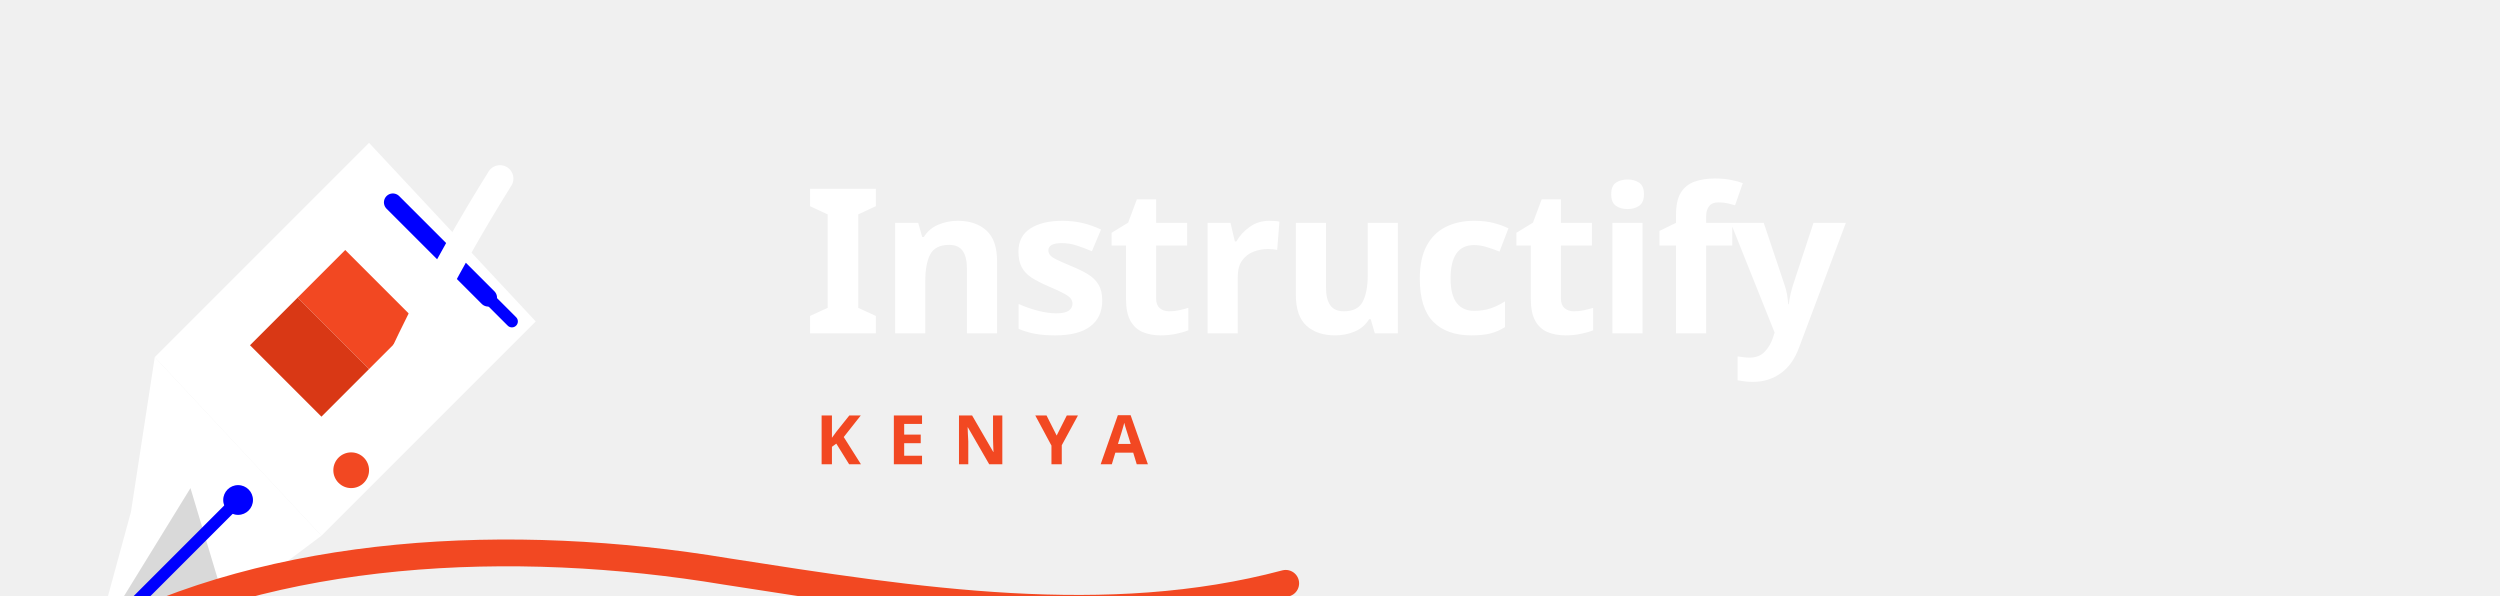
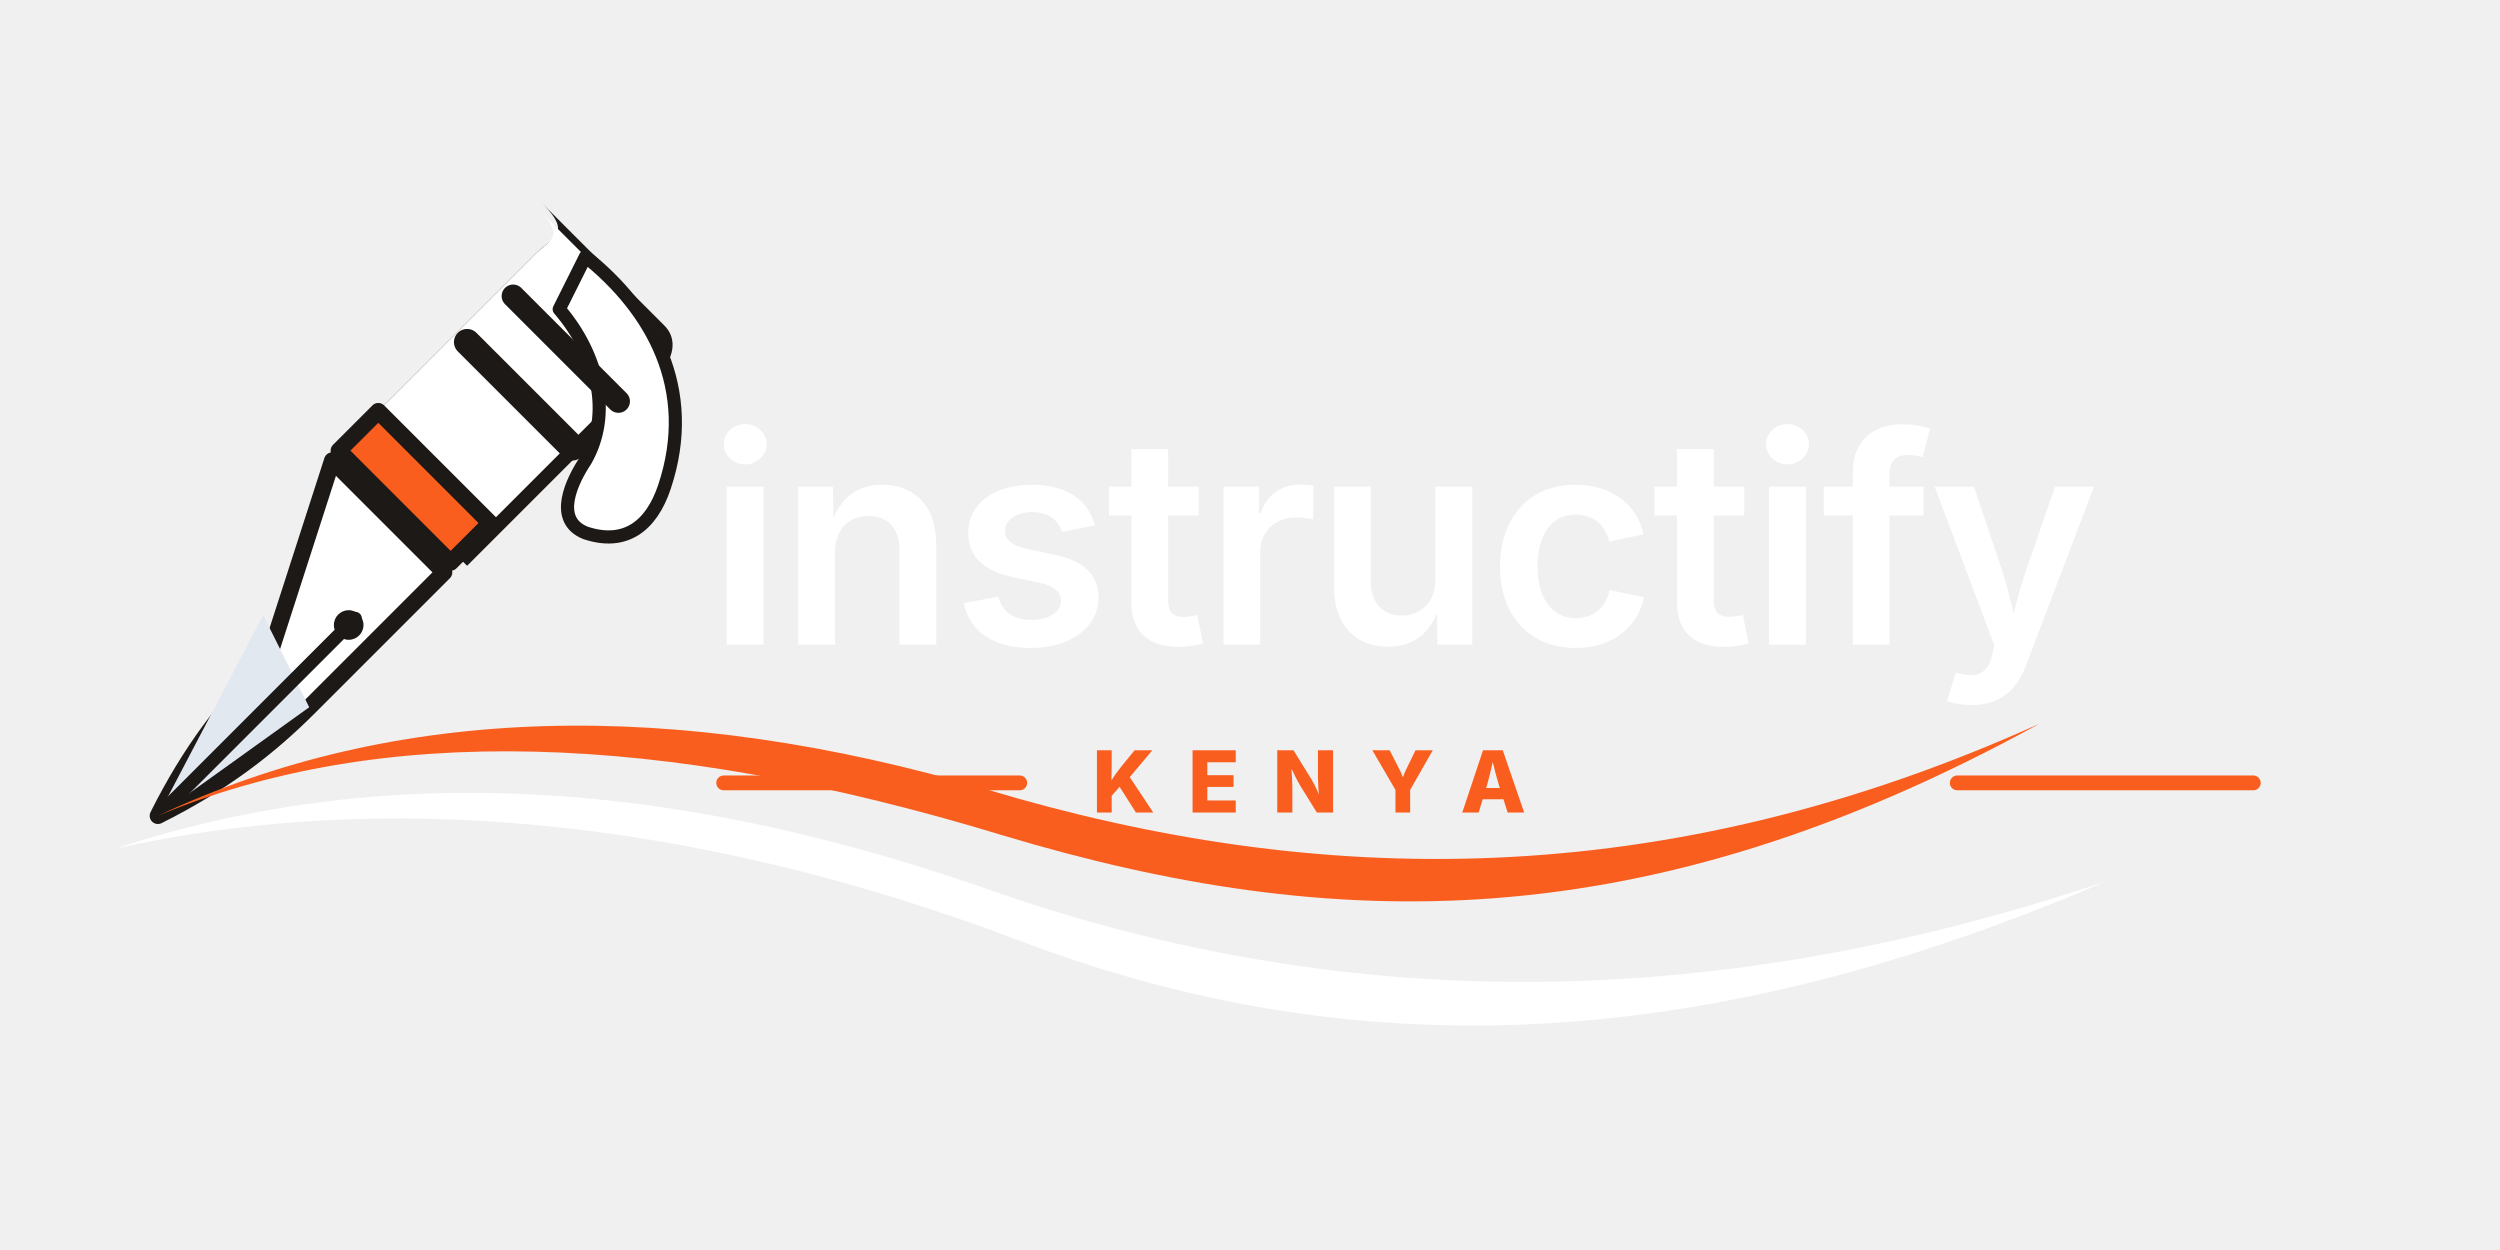
- <svg xmlns="http://www.w3.org/2000/svg" viewBox="0 0 420 100" fill="none">
-   <g transform="translate(10, 10)">
-     <path d="M52 14 L80 44 L44 80 L16 50 Z" fill="#FFFFFF" />
-     <path d="M16 50 L44 80 L28 92 L6 98 L12 76 Z" fill="#FFFFFF" />
-     <path d="M6 98 L28 92 L22 72 Z" fill="rgba(0,0,0,0.15)" />
-     <line x1="6" y1="98" x2="30" y2="74" stroke="#0000FF" stroke-width="2" />
-     <circle cx="30" cy="74" r="2.5" fill="#0000FF" />
-     <polygon points="40 40 48 32 60 44 52 52" fill="#F24822" />
-     <polygon points="32 48 40 40 52 52 44 60" fill="#D93815" />
-     <line x1="56" y1="24" x2="72" y2="40" stroke="#0000FF" stroke-width="3" stroke-linecap="round" />
-     <line x1="64" y1="32" x2="76" y2="44" stroke="#0000FF" stroke-width="2" stroke-linecap="round" />
-     <path d="M74 20 C64 36 56 52 50 68" fill="none" stroke="#FFFFFF" stroke-width="4.5" stroke-linecap="round" />
-     <circle cx="49" cy="69" r="3" fill="#F24822" />
-     <path d="M6 98 C36 82 76 80 112 86 C144 91 176 96 206 88" fill="none" stroke="#F24822" stroke-width="4.5" stroke-linecap="round" />
-     <path d="M4 102 C38 94 80 98 116 106 C152 114 188 110 220 96" fill="none" stroke="#FFFFFF" stroke-width="4" stroke-linecap="round" />
+ <svg xmlns="http://www.w3.org/2000/svg" viewBox="0 0 760 380" fill="none" width="100%" height="100%">
+   <defs>
+     <style>
+       .wordmark {
+         font-family: 'Inter', 'Poppins', 'Segoe UI', system-ui, sans-serif;
+         font-weight: 600;
+         font-size: 88px;
+         fill: #FFFFFF;
+         letter-spacing: -0.015em;
+       }
+       .tagline {
+         font-family: 'Inter', 'Poppins', 'Segoe UI', system-ui, sans-serif;
+         font-weight: 800;
+         font-size: 26px;
+         fill: #FA5E1F;
+         letter-spacing: 0.38em;
+       }
+     </style>
+   </defs>
+   <g id="pen-graphic">
+     <path d="M165 62 L202 99 C206 103 205 109 200 114 L142 172 L105 135 L163 77 C168 72 174 71 165 62 Z" fill="#1C1917" />
+     <path d="M164 64 L198 98 C202 102 201 107 197 111 L148 160 L114 126 L163 77 C167 73 172 72 164 64 Z" fill="#FFFFFF" />
+     <path d="M178 78 C198 94 212 118 202 148 C198 160 190 166 178 162 C168 158 174 146 178 140 C186 126 182 108 170 94 Z" fill="#FFFFFF" stroke="#1C1917" stroke-width="4" stroke-linejoin="round" />
+     <path d="M142 104 L174 136" stroke="#1C1917" stroke-width="8" stroke-linecap="round" />
+     <path d="M156 90 L188 122" stroke="#1C1917" stroke-width="7" stroke-linecap="round" />
+     <polygon points="103 137 115 125 149 159 137 171" fill="#FA5E1F" stroke="#1C1917" stroke-width="5" stroke-linejoin="round" />
+     <path d="M101 140 L135 174 L94 215 C82 227 68 238 48 248 C58 228 69 214 81 202 Z" fill="#FFFFFF" stroke="#1C1917" stroke-width="5" stroke-linejoin="round" />
+     <path d="M48 248 L94 215 L80 187 Z" fill="#E2E8F0" />
+     <line x1="48" y1="248" x2="108" y2="188" stroke="#1C1917" stroke-width="4" stroke-linecap="round" />
+     <circle cx="106" cy="190" r="4.5" fill="#1C1917" />
  </g>
-   <text x="135" y="56" font-family="'Poppins', sans-serif" font-size="34" font-weight="700" fill="#FFFFFF" letter-spacing="-0.5">Instructify</text>
-   <text x="137" y="78" font-family="'Poppins', sans-serif" font-size="11.5" font-weight="800" fill="#F24822" letter-spacing="4.5">KENYA</text>
+   <path d="M48 248 C115 220 200 222 305 254 C405 284 500 286 620 220 C505 272 400 270 300 240 C205 212 120 214 48 248 Z" fill="#FA5E1F" />
+   <path d="M35 258 C115 240 210 248 310 286 C405 322 510 324 640 268 C515 310 405 306 305 272 C210 238 120 230 35 258 Z" fill="#FFFFFF" />
+   <text x="215" y="196" class="wordmark">instructify</text>
+   <g id="kenya-sub">
+     <line x1="220" y1="238" x2="310" y2="238" stroke="#FA5E1F" stroke-width="4.5" stroke-linecap="round" />
+     <text x="332" y="247" class="tagline">KENYA</text>
+     <line x1="595" y1="238" x2="685" y2="238" stroke="#FA5E1F" stroke-width="4.5" stroke-linecap="round" />
+   </g>
</svg>
